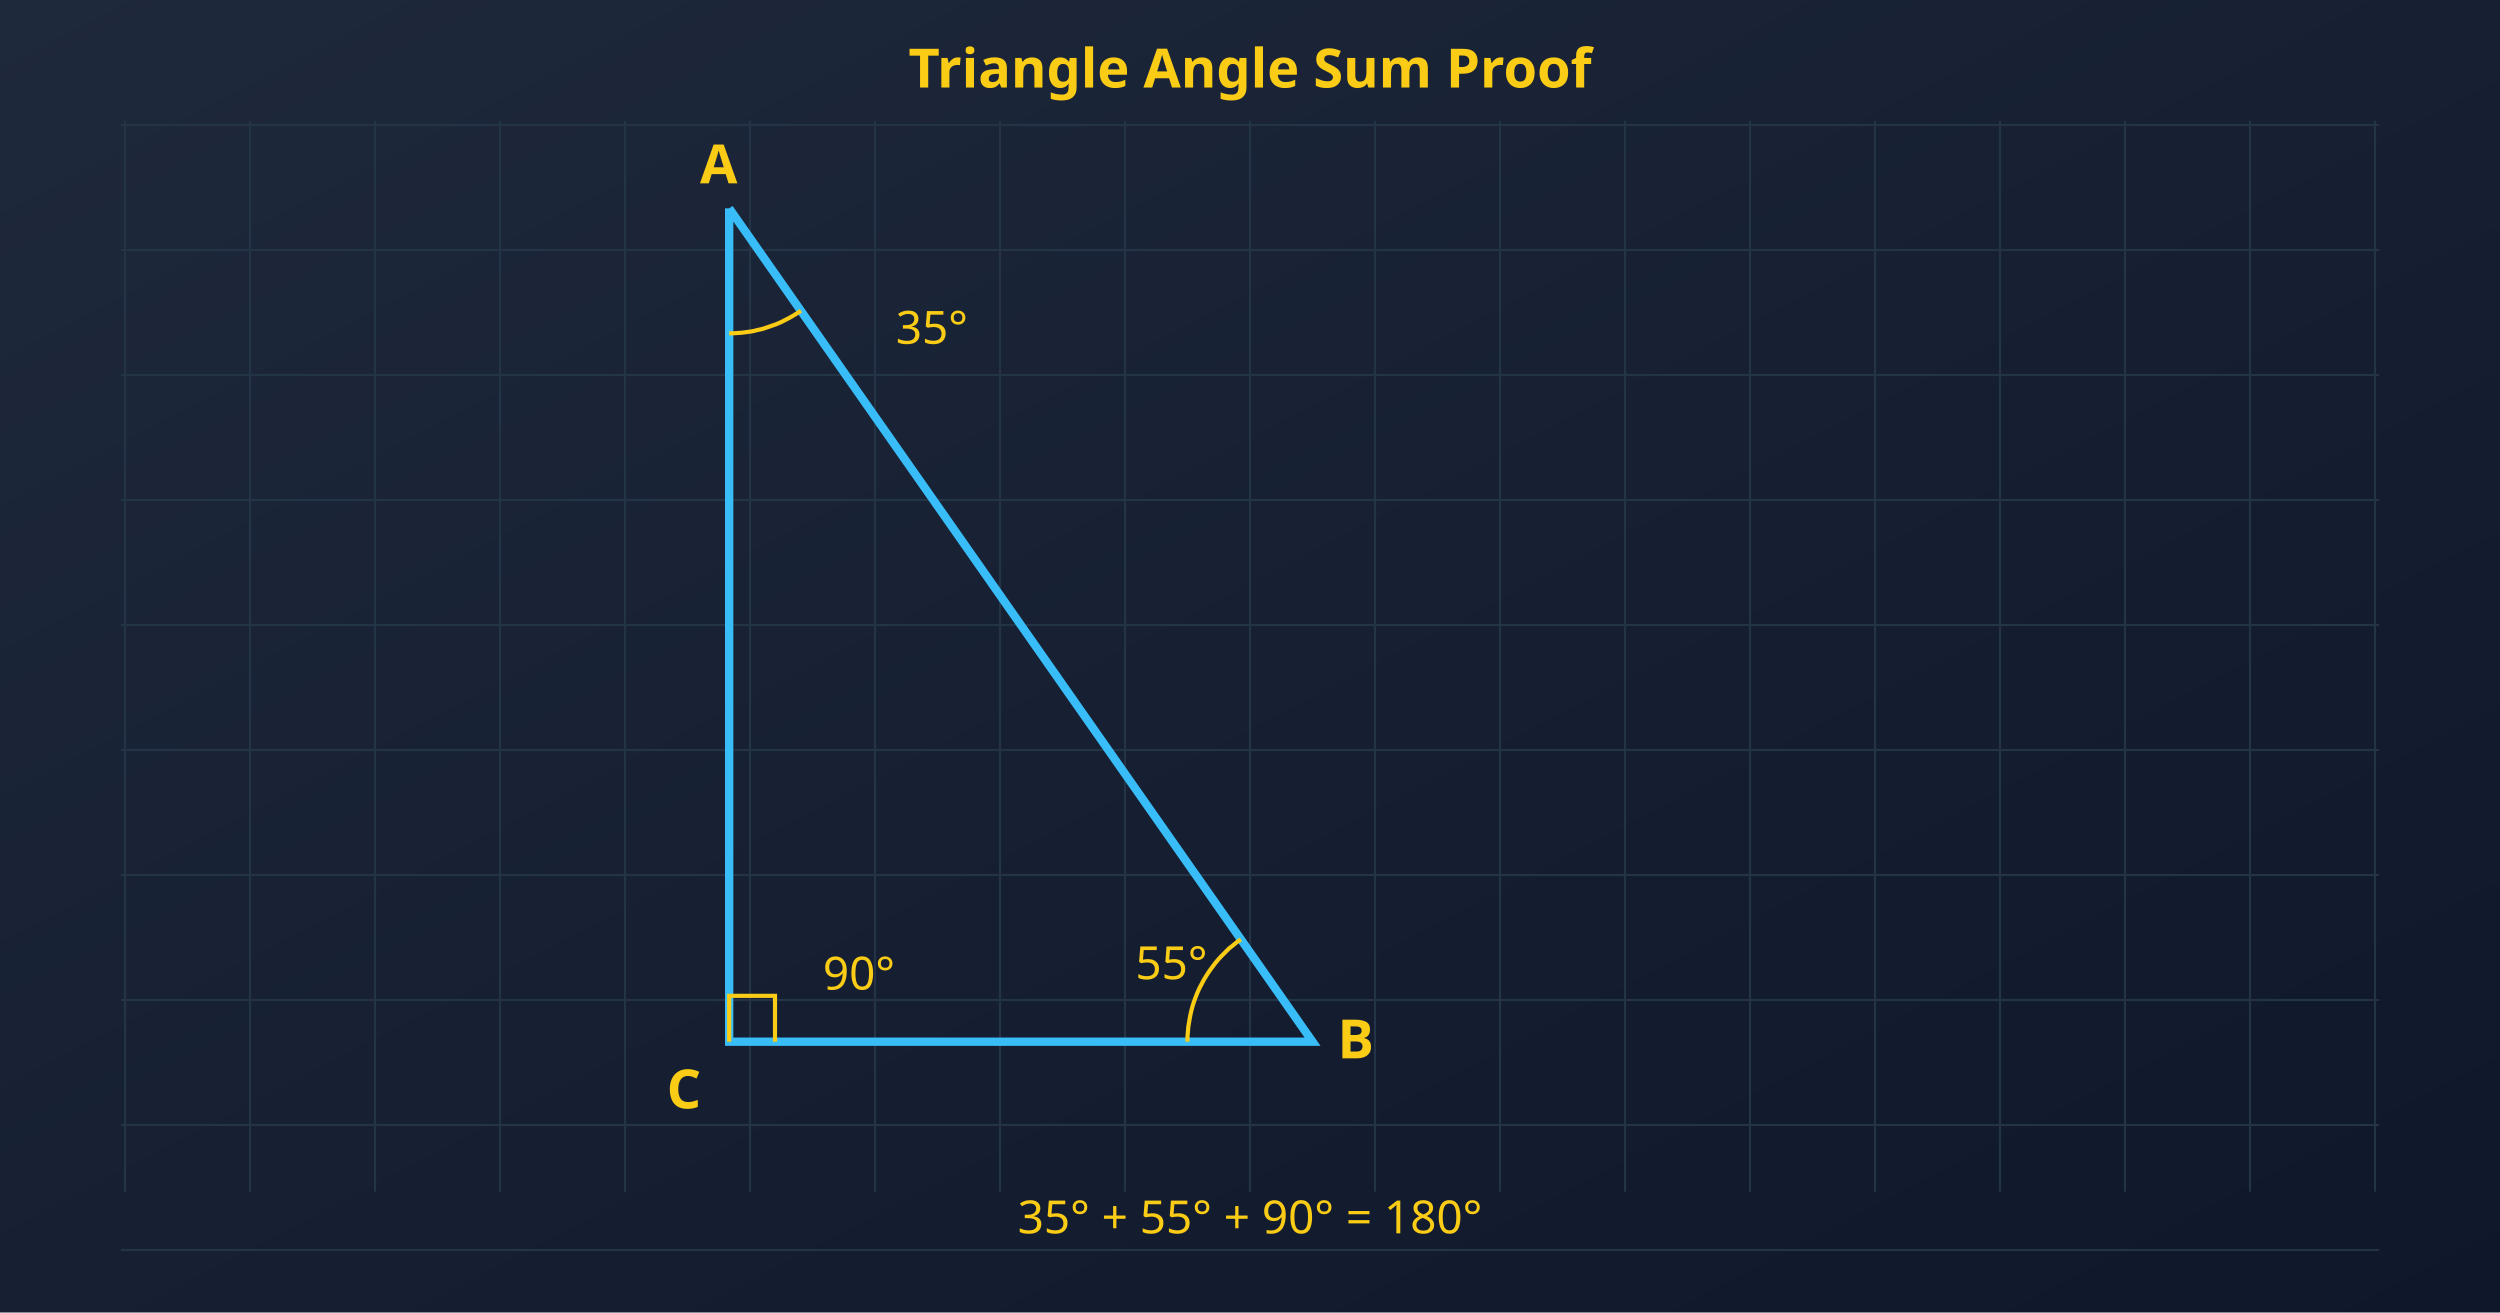
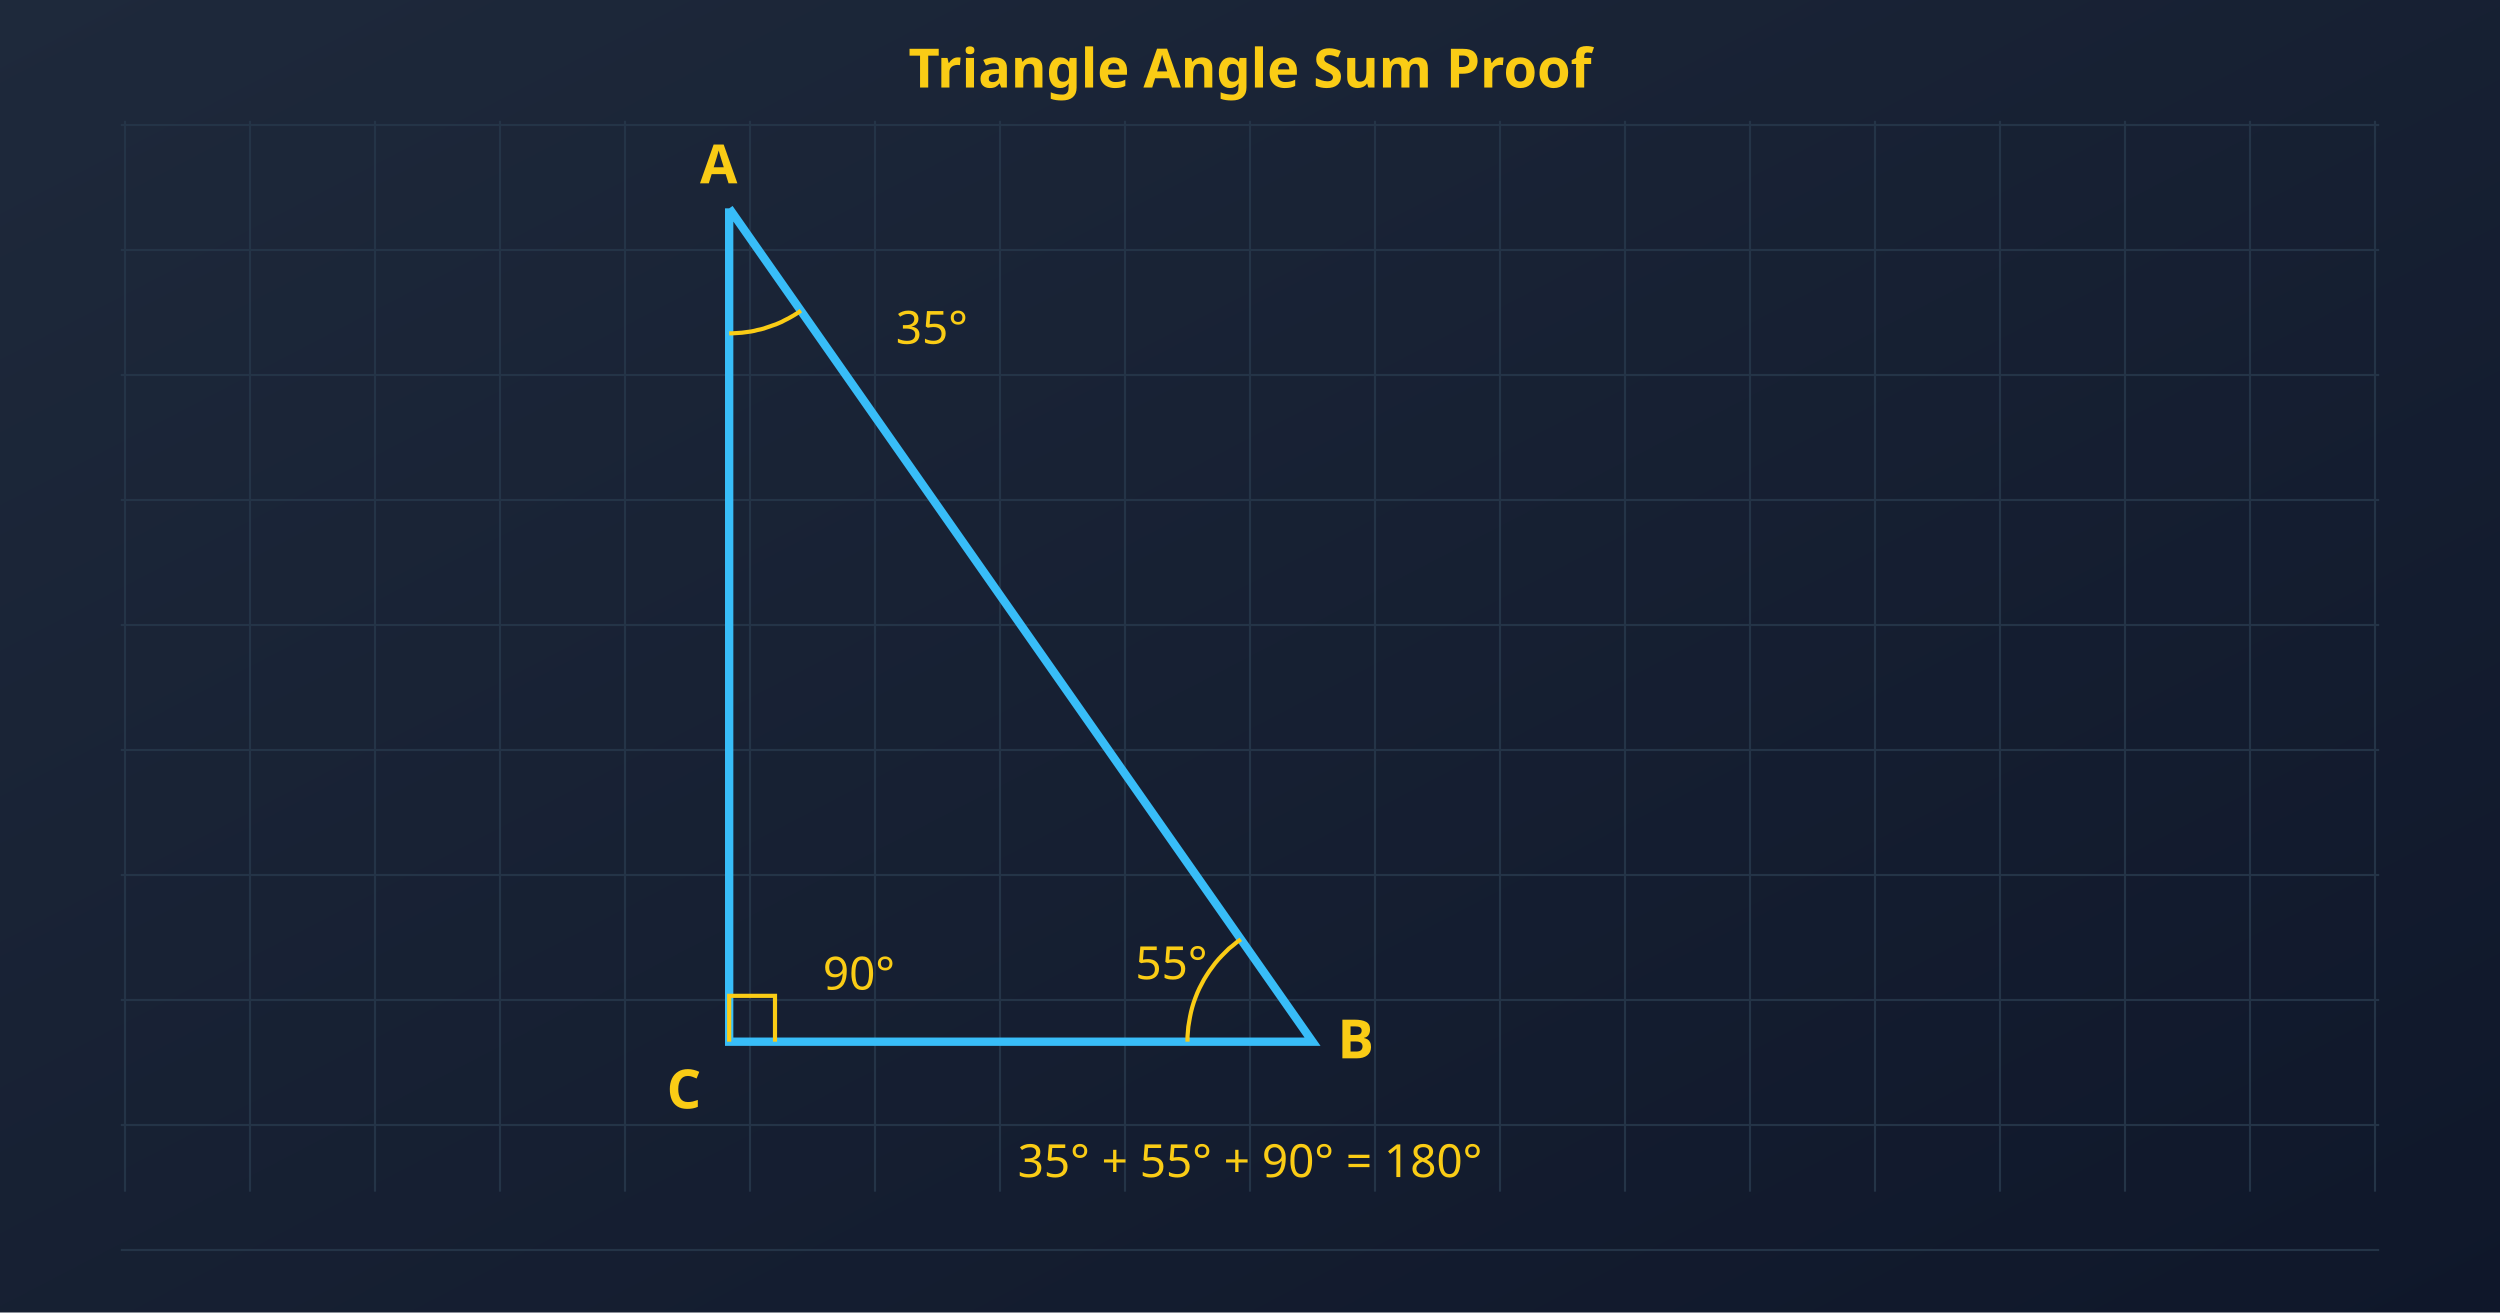
<svg xmlns="http://www.w3.org/2000/svg" width="1200" height="630" viewBox="0 0 1200 630">
  <defs>
    <linearGradient id="bg" x1="0" y1="0" x2="1" y2="1">
      <stop offset="0" stop-color="#1e293b" />
      <stop offset="1" stop-color="#0f172a" />
    </linearGradient>
  </defs>
  <rect x="0" y="0" width="1200" height="630" fill="url(#bg)" />
  <line x1="60" y1="58" x2="60" y2="572" stroke="#243447" stroke-width="1" />
  <line x1="120" y1="58" x2="120" y2="572" stroke="#243447" stroke-width="1" />
  <line x1="180" y1="58" x2="180" y2="572" stroke="#243447" stroke-width="1" />
  <line x1="240" y1="58" x2="240" y2="572" stroke="#243447" stroke-width="1" />
  <line x1="300" y1="58" x2="300" y2="572" stroke="#243447" stroke-width="1" />
  <line x1="360" y1="58" x2="360" y2="572" stroke="#243447" stroke-width="1" />
  <line x1="420" y1="58" x2="420" y2="572" stroke="#243447" stroke-width="1" />
  <line x1="480" y1="58" x2="480" y2="572" stroke="#243447" stroke-width="1" />
  <line x1="540" y1="58" x2="540" y2="572" stroke="#243447" stroke-width="1" />
  <line x1="600" y1="58" x2="600" y2="572" stroke="#243447" stroke-width="1" />
  <line x1="660" y1="58" x2="660" y2="572" stroke="#243447" stroke-width="1" />
  <line x1="720" y1="58" x2="720" y2="572" stroke="#243447" stroke-width="1" />
  <line x1="780" y1="58" x2="780" y2="572" stroke="#243447" stroke-width="1" />
  <line x1="840" y1="58" x2="840" y2="572" stroke="#243447" stroke-width="1" />
  <line x1="900" y1="58" x2="900" y2="572" stroke="#243447" stroke-width="1" />
  <line x1="960" y1="58" x2="960" y2="572" stroke="#243447" stroke-width="1" />
  <line x1="1020" y1="58" x2="1020" y2="572" stroke="#243447" stroke-width="1" />
  <line x1="1080" y1="58" x2="1080" y2="572" stroke="#243447" stroke-width="1" />
  <line x1="1140" y1="58" x2="1140" y2="572" stroke="#243447" stroke-width="1" />
  <line x1="58" y1="60" x2="1142" y2="60" stroke="#243447" stroke-width="1" />
  <line x1="58" y1="120" x2="1142" y2="120" stroke="#243447" stroke-width="1" />
  <line x1="58" y1="180" x2="1142" y2="180" stroke="#243447" stroke-width="1" />
  <line x1="58" y1="240" x2="1142" y2="240" stroke="#243447" stroke-width="1" />
  <line x1="58" y1="300" x2="1142" y2="300" stroke="#243447" stroke-width="1" />
  <line x1="58" y1="360" x2="1142" y2="360" stroke="#243447" stroke-width="1" />
  <line x1="58" y1="420" x2="1142" y2="420" stroke="#243447" stroke-width="1" />
  <line x1="58" y1="480" x2="1142" y2="480" stroke="#243447" stroke-width="1" />
  <line x1="58" y1="540" x2="1142" y2="540" stroke="#243447" stroke-width="1" />
  <line x1="58" y1="600" x2="1142" y2="600" stroke="#243447" stroke-width="1" />
  <text x="600.0" y="42.0" font-family="system-ui, sans-serif" font-size="26" fill="#facc15" text-anchor="middle" font-weight="bold">Triangle Angle Sum Proof</text>
  <polyline points="350.0,100.0 630.0,500.0 350.0,500.0 350.0,100.0" stroke="#38bdf8" stroke-width="4" fill="none" />
  <polyline points="350.0,500.0 350.0,478.0 372.0,478.0 372.0,500.0" stroke="#facc15" stroke-width="2" fill="none" />
  <polyline points="384.4,149.1 383.2,150.0 381.9,150.8 380.6,151.6 379.2,152.4 377.9,153.1 376.5,153.8 375.2,154.5 373.8,155.1 372.4,155.7 370.9,156.2 369.5,156.7 368.0,157.2 366.6,157.7 365.1,158.1 363.6,158.4 362.1,158.8 360.6,159.1 359.1,159.3 357.6,159.5 356.1,159.7 354.6,159.8 353.1,159.9 351.5,160.0 350.0,160.0" stroke="#facc15" stroke-width="2" fill="none" />
  <polyline points="570.0,500.0 570.0,497.6 570.2,495.2 570.4,492.8 570.8,490.4 571.2,488.1 571.7,485.7 572.3,483.4 573.0,481.1 573.8,478.9 574.7,476.6 575.7,474.4 576.8,472.3 577.9,470.2 579.2,468.1 580.5,466.1 581.9,464.2 583.3,462.3 584.9,460.4 586.5,458.7 588.2,457.0 589.9,455.3 591.8,453.8 593.6,452.3 595.6,450.9" stroke="#facc15" stroke-width="2" fill="none" />
  <text x="336.0" y="88.0" font-family="system-ui, sans-serif" font-size="26" fill="#facc15" text-anchor="start" font-weight="bold">A</text>
  <text x="642.0" y="508.0" font-family="system-ui, sans-serif" font-size="26" fill="#facc15" text-anchor="start" font-weight="bold">B</text>
  <text x="320.0" y="532.0" font-family="system-ui, sans-serif" font-size="26" fill="#facc15" text-anchor="start" font-weight="bold">C</text>
  <text x="430.0" y="165.0" font-family="system-ui, sans-serif" font-size="22" fill="#facc15" text-anchor="start" font-weight="normal">35°</text>
  <text x="545.0" y="470.0" font-family="system-ui, sans-serif" font-size="22" fill="#facc15" text-anchor="start" font-weight="normal">55°</text>
  <text x="395.0" y="475.0" font-family="system-ui, sans-serif" font-size="22" fill="#facc15" text-anchor="start" font-weight="normal">90°</text>
-   <text x="600.0" y="592.0" font-family="system-ui, sans-serif" font-size="22" fill="#facc15" text-anchor="middle" font-weight="normal">35° + 55° + 90° = 180°</text>
+   <text x="600.0" y="565.0" font-family="system-ui, sans-serif" font-size="22" fill="#facc15" text-anchor="middle" font-weight="normal">35° + 55° + 90° = 180°</text>
</svg>
